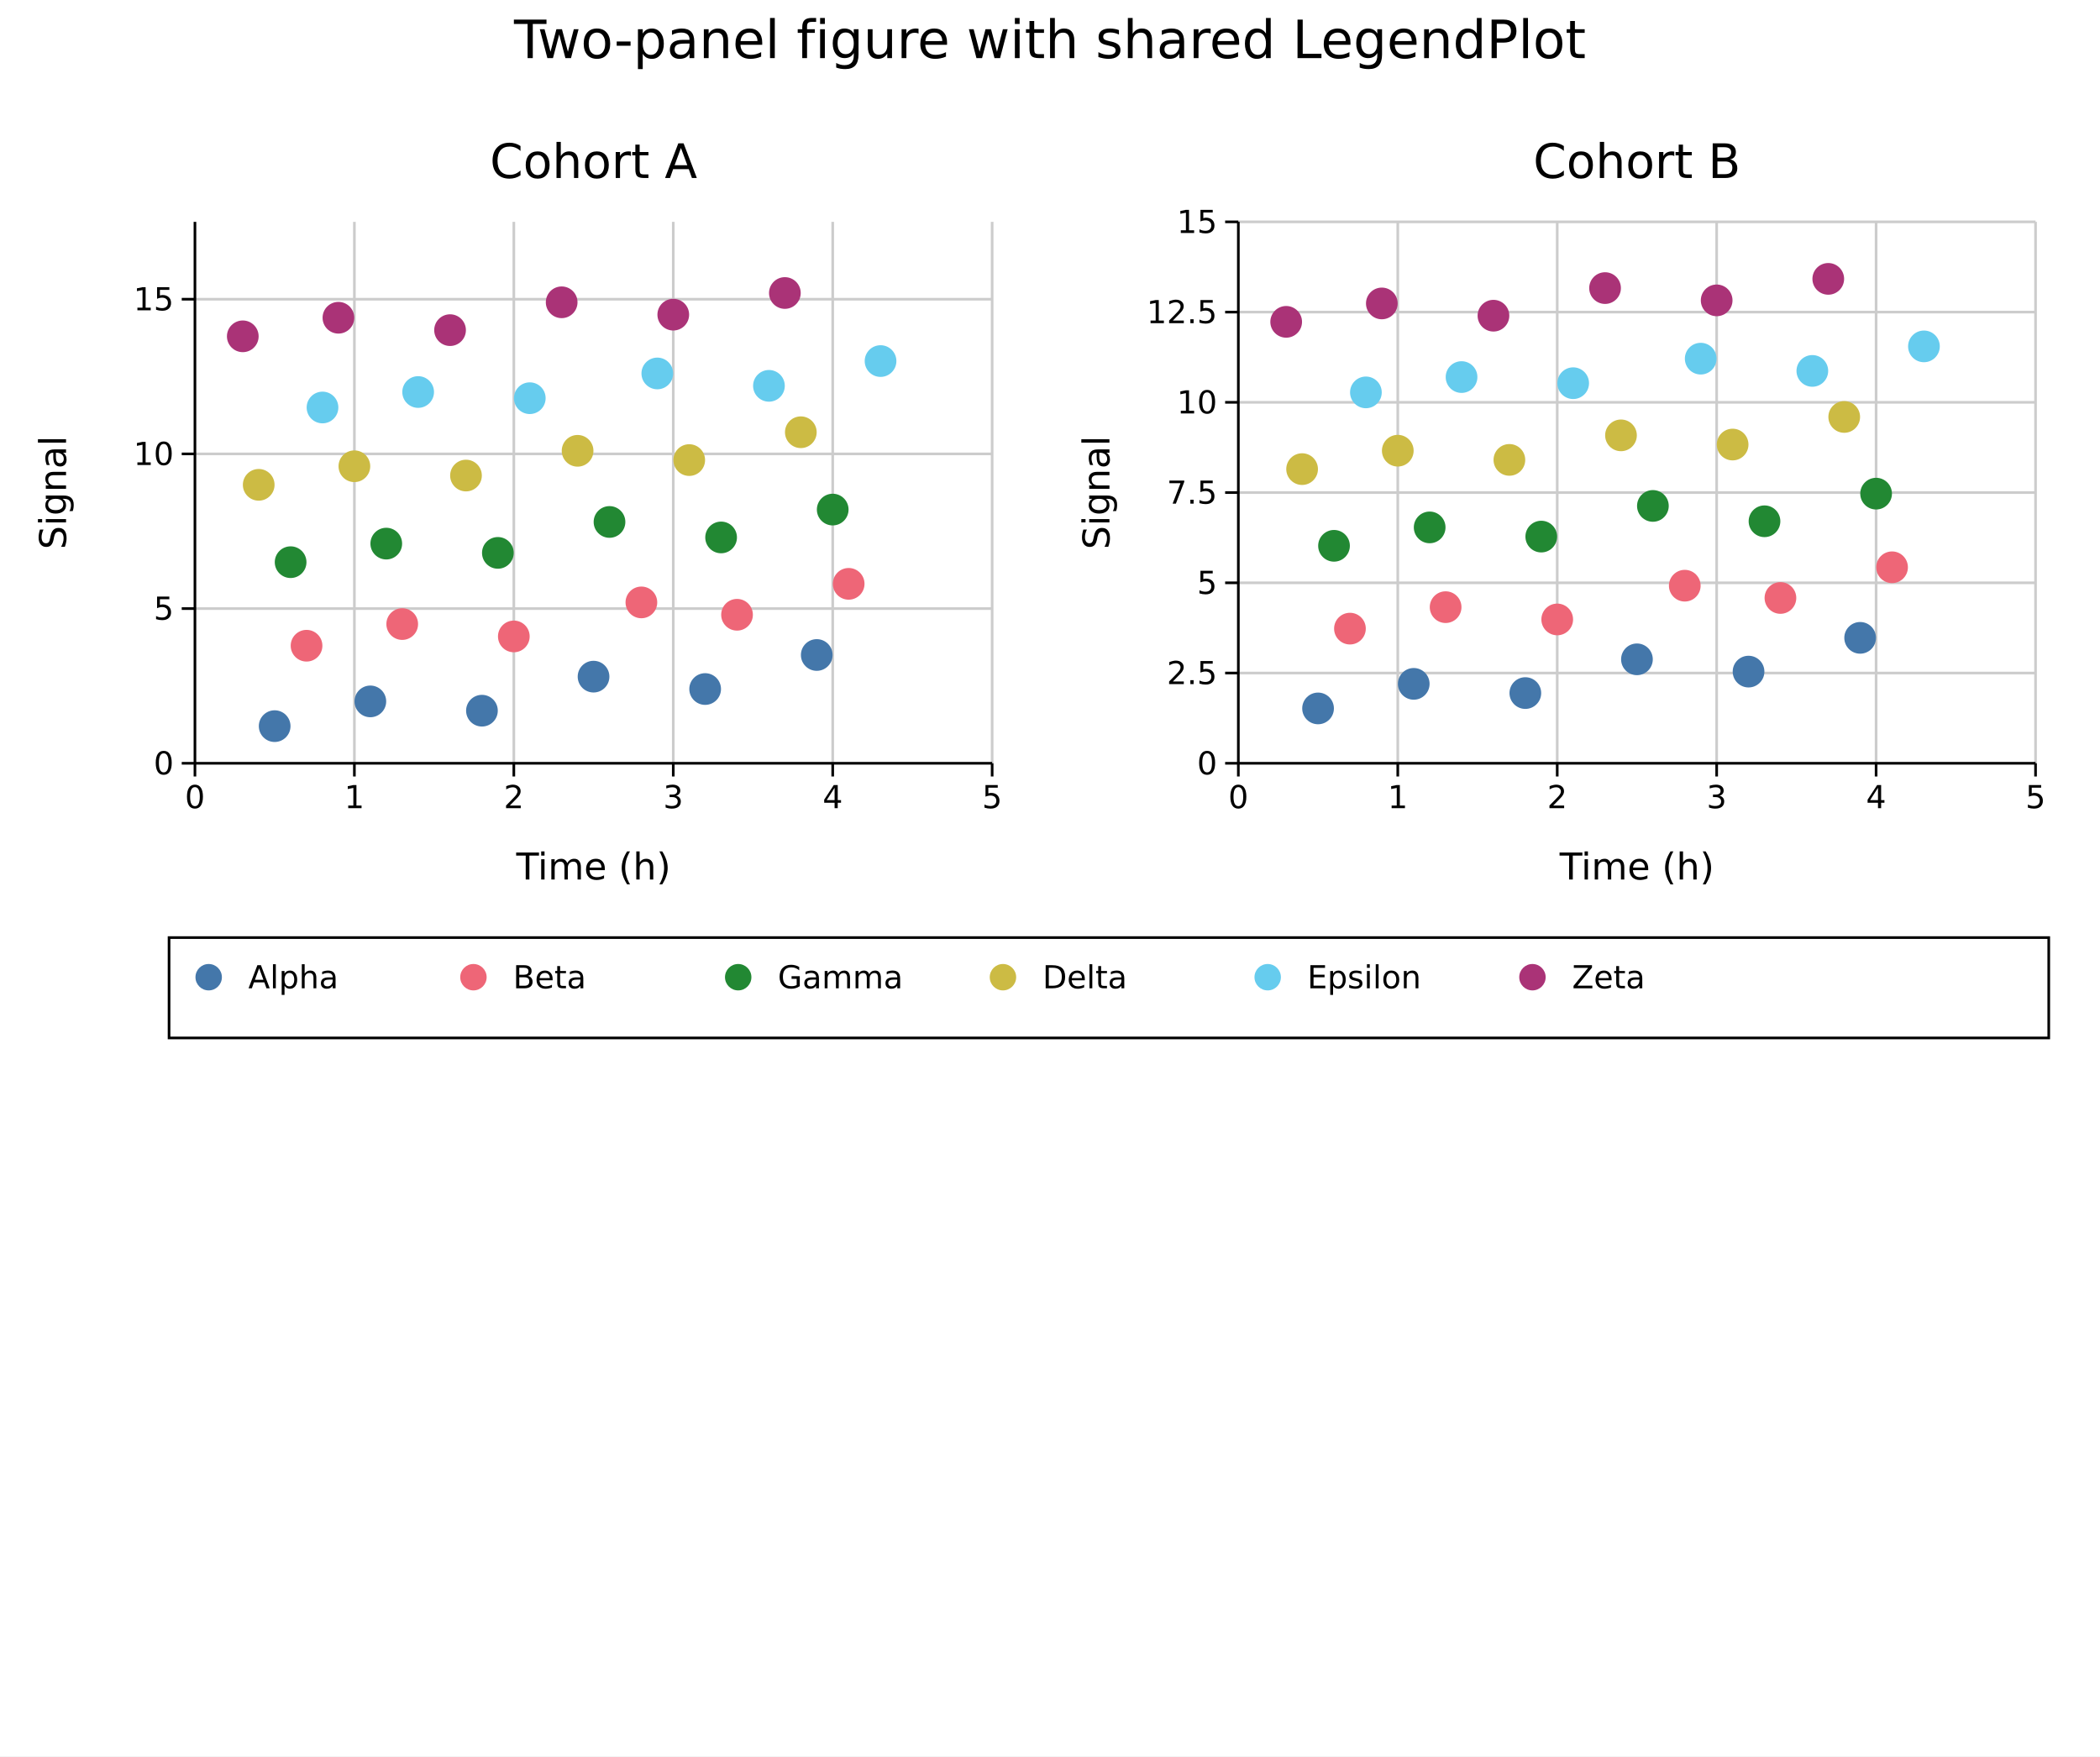
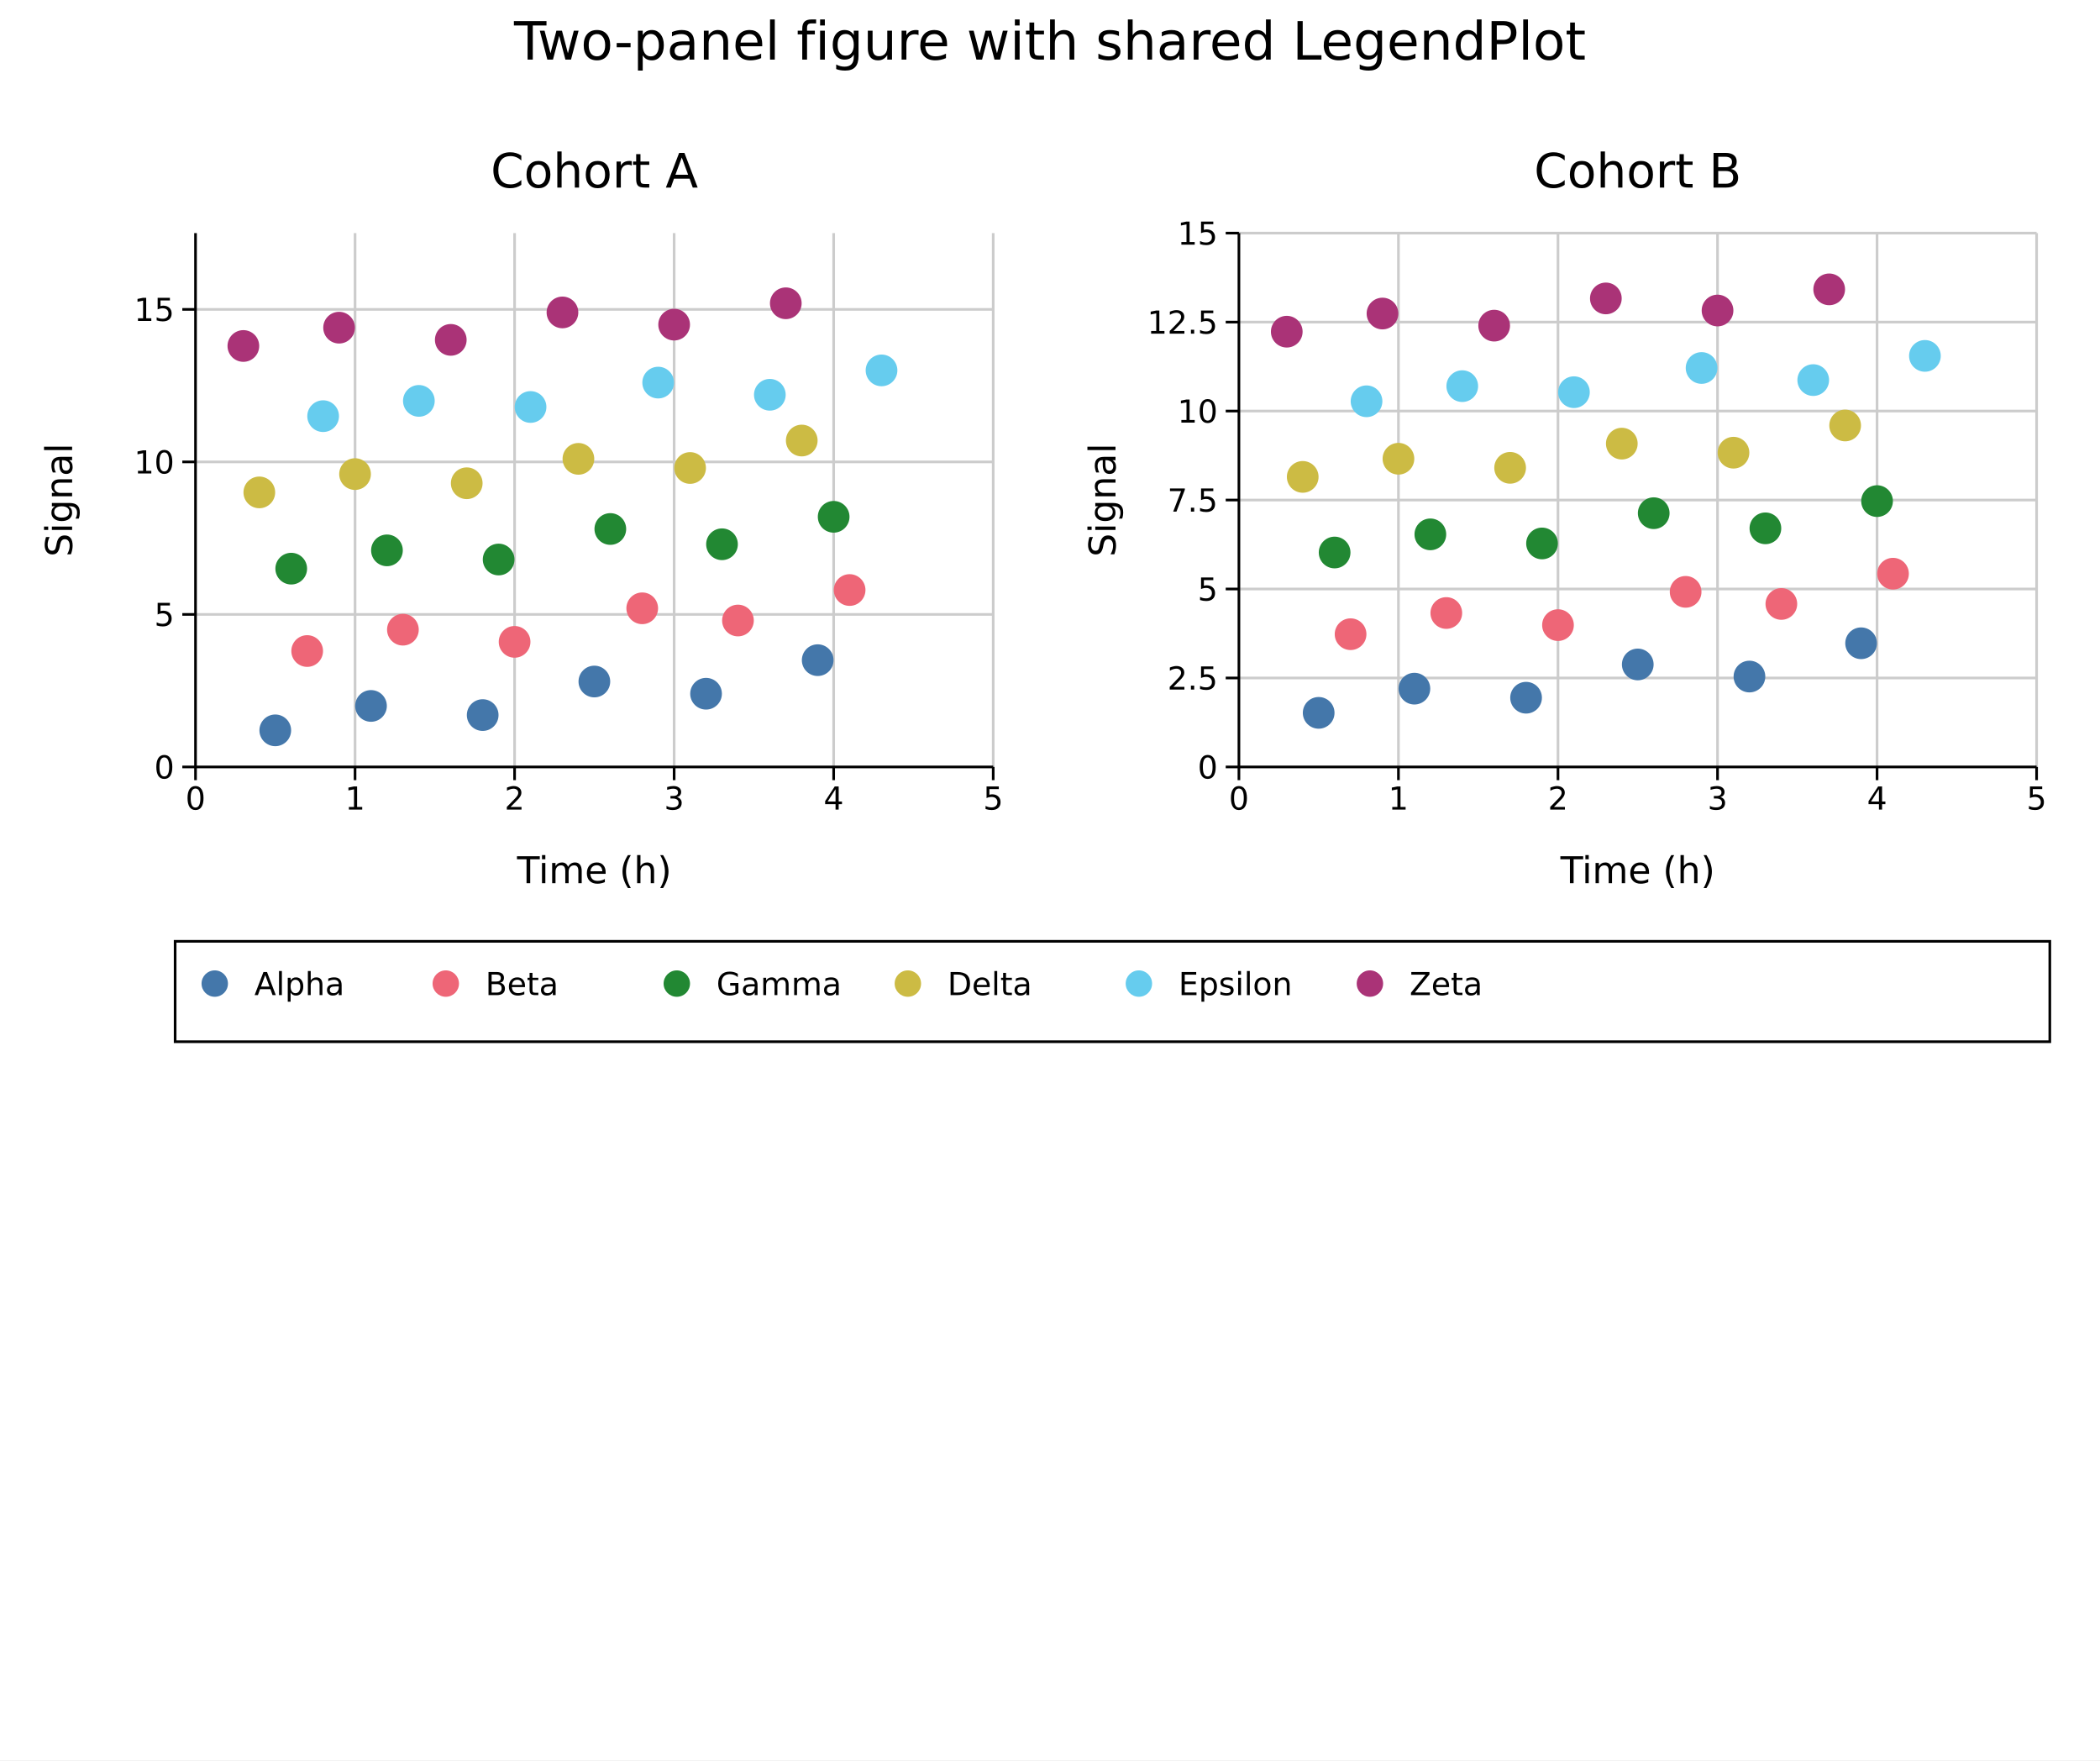
- <svg xmlns="http://www.w3.org/2000/svg" width="795" height="665" font-family="DejaVu Sans, Liberation Sans, Arial, sans-serif" fill="black">
+ <svg xmlns="http://www.w3.org/2000/svg" width="795" height="666.28" font-family="DejaVu Sans, Verdana, Liberation Sans, Arial, sans-serif" fill="black">
  <rect width="100%" height="100%" fill="white" />
  <defs>
    <clipPath id="kuva-clip-0">
-       <rect x="63.8" y="44" width="301.8" height="205" />
+       <rect x="64.02" y="46.95" width="301.98" height="202.05" />
    </clipPath>
    <clipPath id="kuva-clip-1">
-       <rect x="63.8" y="44" width="301.8" height="205" />
+       <rect x="64.02" y="46.95" width="301.98" height="202.05" />
    </clipPath>
  </defs>
-   <g transform="translate(10,40)">
-     <line x1="124.16" y1="44" x2="124.16" y2="249" stroke="#cccccc" stroke-width="1" />
-     <line x1="184.52" y1="44" x2="184.52" y2="249" stroke="#cccccc" stroke-width="1" />
-     <line x1="244.88" y1="44" x2="244.88" y2="249" stroke="#cccccc" stroke-width="1" />
-     <line x1="305.24" y1="44" x2="305.24" y2="249" stroke="#cccccc" stroke-width="1" />
-     <line x1="365.6" y1="44" x2="365.6" y2="249" stroke="#cccccc" stroke-width="1" />
-     <line x1="63.8" y1="190.43" x2="365.6" y2="190.43" stroke="#cccccc" stroke-width="1" />
-     <line x1="63.8" y1="131.86" x2="365.6" y2="131.86" stroke="#cccccc" stroke-width="1" />
-     <line x1="63.8" y1="73.29" x2="365.6" y2="73.29" stroke="#cccccc" stroke-width="1" />
-     <line x1="63.8" y1="249" x2="365.6" y2="249" stroke="#000000" stroke-width="1" />
-     <line x1="63.8" y1="44" x2="63.8" y2="249" stroke="#000000" stroke-width="1" />
-     <line x1="63.8" y1="249" x2="63.8" y2="254" stroke="#000000" stroke-width="1" />
-     <text x="63.8" y="266" font-size="12" text-anchor="middle">0</text>
-     <line x1="124.16" y1="249" x2="124.16" y2="254" stroke="#000000" stroke-width="1" />
-     <text x="124.16" y="266" font-size="12" text-anchor="middle">1</text>
-     <line x1="184.52" y1="249" x2="184.52" y2="254" stroke="#000000" stroke-width="1" />
-     <text x="184.52" y="266" font-size="12" text-anchor="middle">2</text>
-     <line x1="244.88" y1="249" x2="244.88" y2="254" stroke="#000000" stroke-width="1" />
-     <text x="244.88" y="266" font-size="12" text-anchor="middle">3</text>
-     <line x1="305.24" y1="249" x2="305.24" y2="254" stroke="#000000" stroke-width="1" />
-     <text x="305.24" y="266" font-size="12" text-anchor="middle">4</text>
-     <line x1="365.6" y1="249" x2="365.6" y2="254" stroke="#000000" stroke-width="1" />
-     <text x="365.6" y="266" font-size="12" text-anchor="middle">5</text>
-     <line x1="58.8" y1="249" x2="63.8" y2="249" stroke="#000000" stroke-width="1" />
-     <text x="55.8" y="253.2" font-size="12" text-anchor="end">0</text>
-     <line x1="58.8" y1="190.43" x2="63.8" y2="190.43" stroke="#000000" stroke-width="1" />
-     <text x="55.8" y="194.63" font-size="12" text-anchor="end">5</text>
-     <line x1="58.8" y1="131.86" x2="63.8" y2="131.86" stroke="#000000" stroke-width="1" />
-     <text x="55.8" y="136.06" font-size="12" text-anchor="end">10</text>
-     <line x1="58.8" y1="73.29" x2="63.8" y2="73.29" stroke="#000000" stroke-width="1" />
-     <text x="55.8" y="77.49" font-size="12" text-anchor="end">15</text>
-     <text x="214.7" y="293" font-size="14" text-anchor="middle">Time (h)</text>
-     <text x="15" y="146.5" font-size="14" text-anchor="middle" transform="rotate(-90,15,146.5)">Signal</text>
-     <text x="214.7" y="27.4" font-size="18" text-anchor="middle">Cohort A</text>
+   <g transform="translate(10,41.28125)">
+     <line x1="124.41" y1="46.95" x2="124.41" y2="249" stroke="#cccccc" stroke-width="1" />
+     <line x1="184.81" y1="46.95" x2="184.81" y2="249" stroke="#cccccc" stroke-width="1" />
+     <line x1="245.21" y1="46.95" x2="245.21" y2="249" stroke="#cccccc" stroke-width="1" />
+     <line x1="305.6" y1="46.95" x2="305.6" y2="249" stroke="#cccccc" stroke-width="1" />
+     <line x1="366" y1="46.95" x2="366" y2="249" stroke="#cccccc" stroke-width="1" />
+     <line x1="64.02" y1="191.27" x2="366" y2="191.27" stroke="#cccccc" stroke-width="1" />
+     <line x1="64.02" y1="133.54" x2="366" y2="133.54" stroke="#cccccc" stroke-width="1" />
+     <line x1="64.02" y1="75.82" x2="366" y2="75.82" stroke="#cccccc" stroke-width="1" />
+     <line x1="64.02" y1="249" x2="366" y2="249" stroke="#000000" stroke-width="1" />
+     <line x1="64.02" y1="46.95" x2="64.02" y2="249" stroke="#000000" stroke-width="1" />
+     <line x1="64.02" y1="249" x2="64.02" y2="254" stroke="#000000" stroke-width="1" />
+     <text x="64.02" y="265.14" font-size="12" text-anchor="middle">0</text>
+     <line x1="124.41" y1="249" x2="124.41" y2="254" stroke="#000000" stroke-width="1" />
+     <text x="124.41" y="265.14" font-size="12" text-anchor="middle">1</text>
+     <line x1="184.81" y1="249" x2="184.81" y2="254" stroke="#000000" stroke-width="1" />
+     <text x="184.81" y="265.14" font-size="12" text-anchor="middle">2</text>
+     <line x1="245.21" y1="249" x2="245.21" y2="254" stroke="#000000" stroke-width="1" />
+     <text x="245.21" y="265.14" font-size="12" text-anchor="middle">3</text>
+     <line x1="305.6" y1="249" x2="305.6" y2="254" stroke="#000000" stroke-width="1" />
+     <text x="305.6" y="265.14" font-size="12" text-anchor="middle">4</text>
+     <line x1="366" y1="249" x2="366" y2="254" stroke="#000000" stroke-width="1" />
+     <text x="366" y="265.14" font-size="12" text-anchor="middle">5</text>
+     <line x1="59.02" y1="249" x2="64.02" y2="249" stroke="#000000" stroke-width="1" />
+     <text x="56.02" y="253.37" font-size="12" text-anchor="end">0</text>
+     <line x1="59.02" y1="191.27" x2="64.02" y2="191.27" stroke="#000000" stroke-width="1" />
+     <text x="56.02" y="195.65" font-size="12" text-anchor="end">5</text>
+     <line x1="59.02" y1="133.54" x2="64.02" y2="133.54" stroke="#000000" stroke-width="1" />
+     <text x="56.02" y="137.92" font-size="12" text-anchor="end">10</text>
+     <line x1="59.02" y1="75.82" x2="64.02" y2="75.82" stroke="#000000" stroke-width="1" />
+     <text x="56.02" y="80.19" font-size="12" text-anchor="end">15</text>
+     <text x="215.01" y="293" font-size="14" text-anchor="middle">Time (h)</text>
+     <text x="17.3" y="147.98" font-size="14" text-anchor="middle" transform="rotate(-90,17.3,147.98)">Signal</text>
+     <text x="215.01" y="29.71" font-size="18" text-anchor="middle">Cohort A</text>
    <g clip-path="url(#kuva-clip-0)">
-       <circle cx="93.98" cy="234.94" r="6" fill="#4477aa" />
-       <circle cx="130.2" cy="225.57" r="6" fill="#4477aa" />
-       <circle cx="172.45" cy="229.09" r="6" fill="#4477aa" />
-       <circle cx="214.7" cy="216.2" r="6" fill="#4477aa" />
-       <circle cx="256.95" cy="220.89" r="6" fill="#4477aa" />
-       <circle cx="299.2" cy="208" r="6" fill="#4477aa" />
-       <circle cx="106.05" cy="204.49" r="6" fill="#ee6677" />
-       <circle cx="142.27" cy="196.29" r="6" fill="#ee6677" />
-       <circle cx="184.52" cy="200.97" r="6" fill="#ee6677" />
-       <circle cx="232.81" cy="188.09" r="6" fill="#ee6677" />
-       <circle cx="269.02" cy="192.77" r="6" fill="#ee6677" />
-       <circle cx="311.28" cy="181.06" r="6" fill="#ee6677" />
-       <circle cx="100.02" cy="172.86" r="6" fill="#228833" />
-       <circle cx="136.23" cy="165.83" r="6" fill="#228833" />
-       <circle cx="178.48" cy="169.34" r="6" fill="#228833" />
-       <circle cx="220.74" cy="157.63" r="6" fill="#228833" />
-       <circle cx="262.99" cy="163.49" r="6" fill="#228833" />
-       <circle cx="305.24" cy="152.94" r="6" fill="#228833" />
-       <circle cx="87.94" cy="143.57" r="6" fill="#ccbb44" />
-       <circle cx="124.16" cy="136.54" r="6" fill="#ccbb44" />
-       <circle cx="166.41" cy="140.06" r="6" fill="#ccbb44" />
-       <circle cx="208.66" cy="130.69" r="6" fill="#ccbb44" />
-       <circle cx="250.92" cy="134.2" r="6" fill="#ccbb44" />
-       <circle cx="293.17" cy="123.66" r="6" fill="#ccbb44" />
-       <circle cx="112.09" cy="114.29" r="6" fill="#66ccee" />
-       <circle cx="148.3" cy="108.43" r="6" fill="#66ccee" />
-       <circle cx="190.56" cy="110.77" r="6" fill="#66ccee" />
-       <circle cx="238.84" cy="101.4" r="6" fill="#66ccee" />
-       <circle cx="281.1" cy="106.09" r="6" fill="#66ccee" />
-       <circle cx="323.35" cy="96.71" r="6" fill="#66ccee" />
-       <circle cx="81.91" cy="87.34" r="6" fill="#aa3377" />
-       <circle cx="118.12" cy="80.31" r="6" fill="#aa3377" />
-       <circle cx="160.38" cy="85" r="6" fill="#aa3377" />
-       <circle cx="202.63" cy="74.46" r="6" fill="#aa3377" />
-       <circle cx="244.88" cy="79.14" r="6" fill="#aa3377" />
-       <circle cx="287.13" cy="70.94" r="6" fill="#aa3377" />
+       <circle cx="94.21" cy="235.15" r="6" fill="#4477aa" />
+       <circle cx="130.45" cy="225.91" r="6" fill="#4477aa" />
+       <circle cx="172.73" cy="229.37" r="6" fill="#4477aa" />
+       <circle cx="215.01" cy="216.67" r="6" fill="#4477aa" />
+       <circle cx="257.29" cy="221.29" r="6" fill="#4477aa" />
+       <circle cx="299.56" cy="208.59" r="6" fill="#4477aa" />
+       <circle cx="106.29" cy="205.13" r="6" fill="#ee6677" />
+       <circle cx="142.53" cy="197.05" r="6" fill="#ee6677" />
+       <circle cx="184.81" cy="201.66" r="6" fill="#ee6677" />
+       <circle cx="233.13" cy="188.96" r="6" fill="#ee6677" />
+       <circle cx="269.37" cy="193.58" r="6" fill="#ee6677" />
+       <circle cx="311.64" cy="182.04" r="6" fill="#ee6677" />
+       <circle cx="100.25" cy="173.95" r="6" fill="#228833" />
+       <circle cx="136.49" cy="167.03" r="6" fill="#228833" />
+       <circle cx="178.77" cy="170.49" r="6" fill="#228833" />
+       <circle cx="221.05" cy="158.94" r="6" fill="#228833" />
+       <circle cx="263.33" cy="164.72" r="6" fill="#228833" />
+       <circle cx="305.6" cy="154.33" r="6" fill="#228833" />
+       <circle cx="88.17" cy="145.09" r="6" fill="#ccbb44" />
+       <circle cx="124.41" cy="138.16" r="6" fill="#ccbb44" />
+       <circle cx="166.69" cy="141.63" r="6" fill="#ccbb44" />
+       <circle cx="208.97" cy="132.39" r="6" fill="#ccbb44" />
+       <circle cx="251.25" cy="135.85" r="6" fill="#ccbb44" />
+       <circle cx="293.52" cy="125.46" r="6" fill="#ccbb44" />
+       <circle cx="112.33" cy="116.23" r="6" fill="#66ccee" />
+       <circle cx="148.57" cy="110.45" r="6" fill="#66ccee" />
+       <circle cx="190.85" cy="112.76" r="6" fill="#66ccee" />
+       <circle cx="239.17" cy="103.53" r="6" fill="#66ccee" />
+       <circle cx="281.44" cy="108.14" r="6" fill="#66ccee" />
+       <circle cx="323.72" cy="98.91" r="6" fill="#66ccee" />
+       <circle cx="82.13" cy="89.67" r="6" fill="#aa3377" />
+       <circle cx="118.37" cy="82.74" r="6" fill="#aa3377" />
+       <circle cx="160.65" cy="87.36" r="6" fill="#aa3377" />
+       <circle cx="202.93" cy="76.97" r="6" fill="#aa3377" />
+       <circle cx="245.21" cy="81.59" r="6" fill="#aa3377" />
+       <circle cx="287.48" cy="73.51" r="6" fill="#aa3377" />
    </g>
  </g>
-   <g transform="translate(405,40)">
-     <line x1="124.16" y1="44" x2="124.16" y2="249" stroke="#cccccc" stroke-width="1" />
-     <line x1="184.52" y1="44" x2="184.52" y2="249" stroke="#cccccc" stroke-width="1" />
-     <line x1="244.88" y1="44" x2="244.88" y2="249" stroke="#cccccc" stroke-width="1" />
-     <line x1="305.24" y1="44" x2="305.24" y2="249" stroke="#cccccc" stroke-width="1" />
-     <line x1="365.6" y1="44" x2="365.6" y2="249" stroke="#cccccc" stroke-width="1" />
-     <line x1="63.8" y1="214.83" x2="365.6" y2="214.83" stroke="#cccccc" stroke-width="1" />
-     <line x1="63.8" y1="180.67" x2="365.6" y2="180.67" stroke="#cccccc" stroke-width="1" />
-     <line x1="63.8" y1="146.5" x2="365.6" y2="146.5" stroke="#cccccc" stroke-width="1" />
-     <line x1="63.8" y1="112.33" x2="365.6" y2="112.33" stroke="#cccccc" stroke-width="1" />
-     <line x1="63.8" y1="78.17" x2="365.6" y2="78.17" stroke="#cccccc" stroke-width="1" />
-     <line x1="63.8" y1="44" x2="365.6" y2="44" stroke="#cccccc" stroke-width="1" />
-     <line x1="63.8" y1="249" x2="365.6" y2="249" stroke="#000000" stroke-width="1" />
-     <line x1="63.8" y1="44" x2="63.8" y2="249" stroke="#000000" stroke-width="1" />
-     <line x1="63.8" y1="249" x2="63.8" y2="254" stroke="#000000" stroke-width="1" />
-     <text x="63.8" y="266" font-size="12" text-anchor="middle">0</text>
-     <line x1="124.16" y1="249" x2="124.16" y2="254" stroke="#000000" stroke-width="1" />
-     <text x="124.16" y="266" font-size="12" text-anchor="middle">1</text>
-     <line x1="184.52" y1="249" x2="184.52" y2="254" stroke="#000000" stroke-width="1" />
-     <text x="184.52" y="266" font-size="12" text-anchor="middle">2</text>
-     <line x1="244.88" y1="249" x2="244.88" y2="254" stroke="#000000" stroke-width="1" />
-     <text x="244.88" y="266" font-size="12" text-anchor="middle">3</text>
-     <line x1="305.24" y1="249" x2="305.24" y2="254" stroke="#000000" stroke-width="1" />
-     <text x="305.24" y="266" font-size="12" text-anchor="middle">4</text>
-     <line x1="365.6" y1="249" x2="365.6" y2="254" stroke="#000000" stroke-width="1" />
-     <text x="365.6" y="266" font-size="12" text-anchor="middle">5</text>
-     <line x1="58.8" y1="249" x2="63.8" y2="249" stroke="#000000" stroke-width="1" />
-     <text x="55.8" y="253.2" font-size="12" text-anchor="end">0</text>
-     <line x1="58.8" y1="214.83" x2="63.8" y2="214.83" stroke="#000000" stroke-width="1" />
-     <text x="55.8" y="219.03" font-size="12" text-anchor="end">2.5</text>
-     <line x1="58.8" y1="180.67" x2="63.8" y2="180.67" stroke="#000000" stroke-width="1" />
-     <text x="55.8" y="184.87" font-size="12" text-anchor="end">5</text>
-     <line x1="58.8" y1="146.5" x2="63.8" y2="146.5" stroke="#000000" stroke-width="1" />
-     <text x="55.8" y="150.7" font-size="12" text-anchor="end">7.5</text>
-     <line x1="58.8" y1="112.33" x2="63.8" y2="112.33" stroke="#000000" stroke-width="1" />
-     <text x="55.8" y="116.53" font-size="12" text-anchor="end">10</text>
-     <line x1="58.8" y1="78.17" x2="63.8" y2="78.17" stroke="#000000" stroke-width="1" />
-     <text x="55.8" y="82.37" font-size="12" text-anchor="end">12.5</text>
-     <line x1="58.8" y1="44" x2="63.8" y2="44" stroke="#000000" stroke-width="1" />
-     <text x="55.8" y="48.2" font-size="12" text-anchor="end">15</text>
-     <text x="214.7" y="293" font-size="14" text-anchor="middle">Time (h)</text>
-     <text x="15" y="146.5" font-size="14" text-anchor="middle" transform="rotate(-90,15,146.5)">Signal</text>
-     <text x="214.7" y="27.4" font-size="18" text-anchor="middle">Cohort B</text>
+   <g transform="translate(405,41.28125)">
+     <line x1="124.41" y1="46.95" x2="124.41" y2="249" stroke="#cccccc" stroke-width="1" />
+     <line x1="184.81" y1="46.95" x2="184.81" y2="249" stroke="#cccccc" stroke-width="1" />
+     <line x1="245.21" y1="46.95" x2="245.21" y2="249" stroke="#cccccc" stroke-width="1" />
+     <line x1="305.6" y1="46.95" x2="305.6" y2="249" stroke="#cccccc" stroke-width="1" />
+     <line x1="366" y1="46.95" x2="366" y2="249" stroke="#cccccc" stroke-width="1" />
+     <line x1="64.02" y1="215.33" x2="366" y2="215.33" stroke="#cccccc" stroke-width="1" />
+     <line x1="64.02" y1="181.65" x2="366" y2="181.65" stroke="#cccccc" stroke-width="1" />
+     <line x1="64.02" y1="147.98" x2="366" y2="147.98" stroke="#cccccc" stroke-width="1" />
+     <line x1="64.02" y1="114.3" x2="366" y2="114.3" stroke="#cccccc" stroke-width="1" />
+     <line x1="64.02" y1="80.63" x2="366" y2="80.63" stroke="#cccccc" stroke-width="1" />
+     <line x1="64.02" y1="46.95" x2="366" y2="46.95" stroke="#cccccc" stroke-width="1" />
+     <line x1="64.02" y1="249" x2="366" y2="249" stroke="#000000" stroke-width="1" />
+     <line x1="64.02" y1="46.95" x2="64.02" y2="249" stroke="#000000" stroke-width="1" />
+     <line x1="64.02" y1="249" x2="64.02" y2="254" stroke="#000000" stroke-width="1" />
+     <text x="64.02" y="265.14" font-size="12" text-anchor="middle">0</text>
+     <line x1="124.41" y1="249" x2="124.41" y2="254" stroke="#000000" stroke-width="1" />
+     <text x="124.41" y="265.14" font-size="12" text-anchor="middle">1</text>
+     <line x1="184.81" y1="249" x2="184.81" y2="254" stroke="#000000" stroke-width="1" />
+     <text x="184.81" y="265.14" font-size="12" text-anchor="middle">2</text>
+     <line x1="245.21" y1="249" x2="245.21" y2="254" stroke="#000000" stroke-width="1" />
+     <text x="245.21" y="265.14" font-size="12" text-anchor="middle">3</text>
+     <line x1="305.6" y1="249" x2="305.6" y2="254" stroke="#000000" stroke-width="1" />
+     <text x="305.6" y="265.14" font-size="12" text-anchor="middle">4</text>
+     <line x1="366" y1="249" x2="366" y2="254" stroke="#000000" stroke-width="1" />
+     <text x="366" y="265.14" font-size="12" text-anchor="middle">5</text>
+     <line x1="59.02" y1="249" x2="64.02" y2="249" stroke="#000000" stroke-width="1" />
+     <text x="56.02" y="253.37" font-size="12" text-anchor="end">0</text>
+     <line x1="59.02" y1="215.33" x2="64.02" y2="215.33" stroke="#000000" stroke-width="1" />
+     <text x="56.02" y="219.7" font-size="12" text-anchor="end">2.5</text>
+     <line x1="59.02" y1="181.65" x2="64.02" y2="181.65" stroke="#000000" stroke-width="1" />
+     <text x="56.02" y="186.03" font-size="12" text-anchor="end">5</text>
+     <line x1="59.02" y1="147.98" x2="64.02" y2="147.98" stroke="#000000" stroke-width="1" />
+     <text x="56.02" y="152.35" font-size="12" text-anchor="end">7.5</text>
+     <line x1="59.02" y1="114.3" x2="64.02" y2="114.3" stroke="#000000" stroke-width="1" />
+     <text x="56.02" y="118.68" font-size="12" text-anchor="end">10</text>
+     <line x1="59.02" y1="80.63" x2="64.02" y2="80.63" stroke="#000000" stroke-width="1" />
+     <text x="56.02" y="85" font-size="12" text-anchor="end">12.5</text>
+     <line x1="59.02" y1="46.95" x2="64.02" y2="46.95" stroke="#000000" stroke-width="1" />
+     <text x="56.02" y="51.33" font-size="12" text-anchor="end">15</text>
+     <text x="215.01" y="293" font-size="14" text-anchor="middle">Time (h)</text>
+     <text x="17.3" y="147.98" font-size="14" text-anchor="middle" transform="rotate(-90,17.3,147.98)">Signal</text>
+     <text x="215.01" y="29.71" font-size="18" text-anchor="middle">Cohort B</text>
    <g clip-path="url(#kuva-clip-1)">
-       <circle cx="93.98" cy="228.23" r="6" fill="#4477aa" />
-       <circle cx="130.2" cy="218.93" r="6" fill="#4477aa" />
-       <circle cx="172.45" cy="222.42" r="6" fill="#4477aa" />
-       <circle cx="214.7" cy="209.64" r="6" fill="#4477aa" />
-       <circle cx="256.95" cy="214.29" r="6" fill="#4477aa" />
-       <circle cx="299.2" cy="201.51" r="6" fill="#4477aa" />
-       <circle cx="106.05" cy="198.02" r="6" fill="#ee6677" />
-       <circle cx="142.27" cy="189.89" r="6" fill="#ee6677" />
-       <circle cx="184.52" cy="194.54" r="6" fill="#ee6677" />
-       <circle cx="232.81" cy="181.76" r="6" fill="#ee6677" />
-       <circle cx="269.02" cy="186.41" r="6" fill="#ee6677" />
-       <circle cx="311.28" cy="174.79" r="6" fill="#ee6677" />
-       <circle cx="100.02" cy="166.66" r="6" fill="#228833" />
-       <circle cx="136.23" cy="159.69" r="6" fill="#228833" />
-       <circle cx="178.48" cy="163.17" r="6" fill="#228833" />
-       <circle cx="220.74" cy="151.56" r="6" fill="#228833" />
-       <circle cx="262.99" cy="157.37" r="6" fill="#228833" />
-       <circle cx="305.24" cy="146.91" r="6" fill="#228833" />
-       <circle cx="87.94" cy="137.62" r="6" fill="#ccbb44" />
-       <circle cx="124.16" cy="130.65" r="6" fill="#ccbb44" />
-       <circle cx="166.41" cy="134.13" r="6" fill="#ccbb44" />
-       <circle cx="208.66" cy="124.84" r="6" fill="#ccbb44" />
-       <circle cx="250.92" cy="128.32" r="6" fill="#ccbb44" />
-       <circle cx="293.17" cy="117.87" r="6" fill="#ccbb44" />
-       <circle cx="112.09" cy="108.57" r="6" fill="#66ccee" />
-       <circle cx="148.3" cy="102.77" r="6" fill="#66ccee" />
-       <circle cx="190.56" cy="105.09" r="6" fill="#66ccee" />
-       <circle cx="238.84" cy="95.8" r="6" fill="#66ccee" />
-       <circle cx="281.1" cy="100.44" r="6" fill="#66ccee" />
-       <circle cx="323.35" cy="91.15" r="6" fill="#66ccee" />
-       <circle cx="81.91" cy="81.86" r="6" fill="#aa3377" />
-       <circle cx="118.12" cy="74.89" r="6" fill="#aa3377" />
-       <circle cx="160.38" cy="79.53" r="6" fill="#aa3377" />
-       <circle cx="202.63" cy="69.08" r="6" fill="#aa3377" />
-       <circle cx="244.88" cy="73.73" r="6" fill="#aa3377" />
-       <circle cx="287.13" cy="65.59" r="6" fill="#aa3377" />
+       <circle cx="94.21" cy="228.53" r="6" fill="#4477aa" />
+       <circle cx="130.45" cy="219.37" r="6" fill="#4477aa" />
+       <circle cx="172.73" cy="222.8" r="6" fill="#4477aa" />
+       <circle cx="215.01" cy="210.21" r="6" fill="#4477aa" />
+       <circle cx="257.29" cy="214.79" r="6" fill="#4477aa" />
+       <circle cx="299.56" cy="202.19" r="6" fill="#4477aa" />
+       <circle cx="106.29" cy="198.76" r="6" fill="#ee6677" />
+       <circle cx="142.53" cy="190.74" r="6" fill="#ee6677" />
+       <circle cx="184.81" cy="195.32" r="6" fill="#ee6677" />
+       <circle cx="233.13" cy="182.73" r="6" fill="#ee6677" />
+       <circle cx="269.37" cy="187.31" r="6" fill="#ee6677" />
+       <circle cx="311.64" cy="175.86" r="6" fill="#ee6677" />
+       <circle cx="100.25" cy="167.84" r="6" fill="#228833" />
+       <circle cx="136.49" cy="160.97" r="6" fill="#228833" />
+       <circle cx="178.77" cy="164.41" r="6" fill="#228833" />
+       <circle cx="221.05" cy="152.96" r="6" fill="#228833" />
+       <circle cx="263.33" cy="158.69" r="6" fill="#228833" />
+       <circle cx="305.6" cy="148.38" r="6" fill="#228833" />
+       <circle cx="88.17" cy="139.22" r="6" fill="#ccbb44" />
+       <circle cx="124.41" cy="132.35" r="6" fill="#ccbb44" />
+       <circle cx="166.69" cy="135.79" r="6" fill="#ccbb44" />
+       <circle cx="208.97" cy="126.63" r="6" fill="#ccbb44" />
+       <circle cx="251.25" cy="130.06" r="6" fill="#ccbb44" />
+       <circle cx="293.52" cy="119.76" r="6" fill="#ccbb44" />
+       <circle cx="112.33" cy="110.6" r="6" fill="#66ccee" />
+       <circle cx="148.57" cy="104.87" r="6" fill="#66ccee" />
+       <circle cx="190.85" cy="107.16" r="6" fill="#66ccee" />
+       <circle cx="239.17" cy="98" r="6" fill="#66ccee" />
+       <circle cx="281.44" cy="102.58" r="6" fill="#66ccee" />
+       <circle cx="323.72" cy="93.42" r="6" fill="#66ccee" />
+       <circle cx="82.13" cy="84.26" r="6" fill="#aa3377" />
+       <circle cx="118.37" cy="77.39" r="6" fill="#aa3377" />
+       <circle cx="160.65" cy="81.97" r="6" fill="#aa3377" />
+       <circle cx="202.93" cy="71.67" r="6" fill="#aa3377" />
+       <circle cx="245.21" cy="76.25" r="6" fill="#aa3377" />
+       <circle cx="287.48" cy="68.24" r="6" fill="#aa3377" />
    </g>
  </g>
-   <g transform="translate(10,355)">
-     <rect x="54" y="0" width="711.6" height="38" fill="#ffffff" />
-     <rect x="54" y="0" width="711.6" height="38" fill="none" stroke="#000000" stroke-width="1" />
-     <text x="84" y="19.2" font-size="12" text-anchor="start">Alpha</text>
-     <circle cx="69" cy="15" r="5" fill="#4477aa" />
-     <text x="184.23" y="19.2" font-size="12" text-anchor="start">Beta</text>
-     <circle cx="169.23" cy="15" r="5" fill="#ee6677" />
-     <text x="284.46" y="19.2" font-size="12" text-anchor="start">Gamma</text>
-     <circle cx="269.46" cy="15" r="5" fill="#228833" />
-     <text x="384.69" y="19.2" font-size="12" text-anchor="start">Delta</text>
-     <circle cx="369.69" cy="15" r="5" fill="#ccbb44" />
-     <text x="484.91" y="19.2" font-size="12" text-anchor="start">Epsilon</text>
-     <circle cx="469.91" cy="15" r="5" fill="#66ccee" />
-     <text x="585.14" y="19.2" font-size="12" text-anchor="start">Zeta</text>
-     <circle cx="570.14" cy="15" r="5" fill="#aa3377" />
+   <g transform="translate(10,356.2812)">
+     <rect x="56.3" y="0" width="709.7" height="38" fill="#ffffff" />
+     <rect x="56.3" y="0" width="709.7" height="38" fill="none" stroke="#000000" stroke-width="1" />
+     <text x="86.3" y="20.37" font-size="12" text-anchor="start">Alpha</text>
+     <circle cx="71.3" cy="16" r="5" fill="#4477aa" />
+     <text x="173.76" y="20.37" font-size="12" text-anchor="start">Beta</text>
+     <circle cx="158.76" cy="16" r="5" fill="#ee6677" />
+     <text x="261.22" y="20.37" font-size="12" text-anchor="start">Gamma</text>
+     <circle cx="246.22" cy="16" r="5" fill="#228833" />
+     <text x="348.69" y="20.37" font-size="12" text-anchor="start">Delta</text>
+     <circle cx="333.69" cy="16" r="5" fill="#ccbb44" />
+     <text x="436.15" y="20.37" font-size="12" text-anchor="start">Epsilon</text>
+     <circle cx="421.15" cy="16" r="5" fill="#66ccee" />
+     <text x="523.61" y="20.37" font-size="12" text-anchor="start">Zeta</text>
+     <circle cx="508.61" cy="16" r="5" fill="#aa3377" />
  </g>
-   <text x="397.5" y="22" font-size="20" text-anchor="middle">Two-panel figure with shared LegendPlot</text>
+   <text x="397.5" y="22.56" font-size="20" text-anchor="middle">Two-panel figure with shared LegendPlot</text>
</svg>
